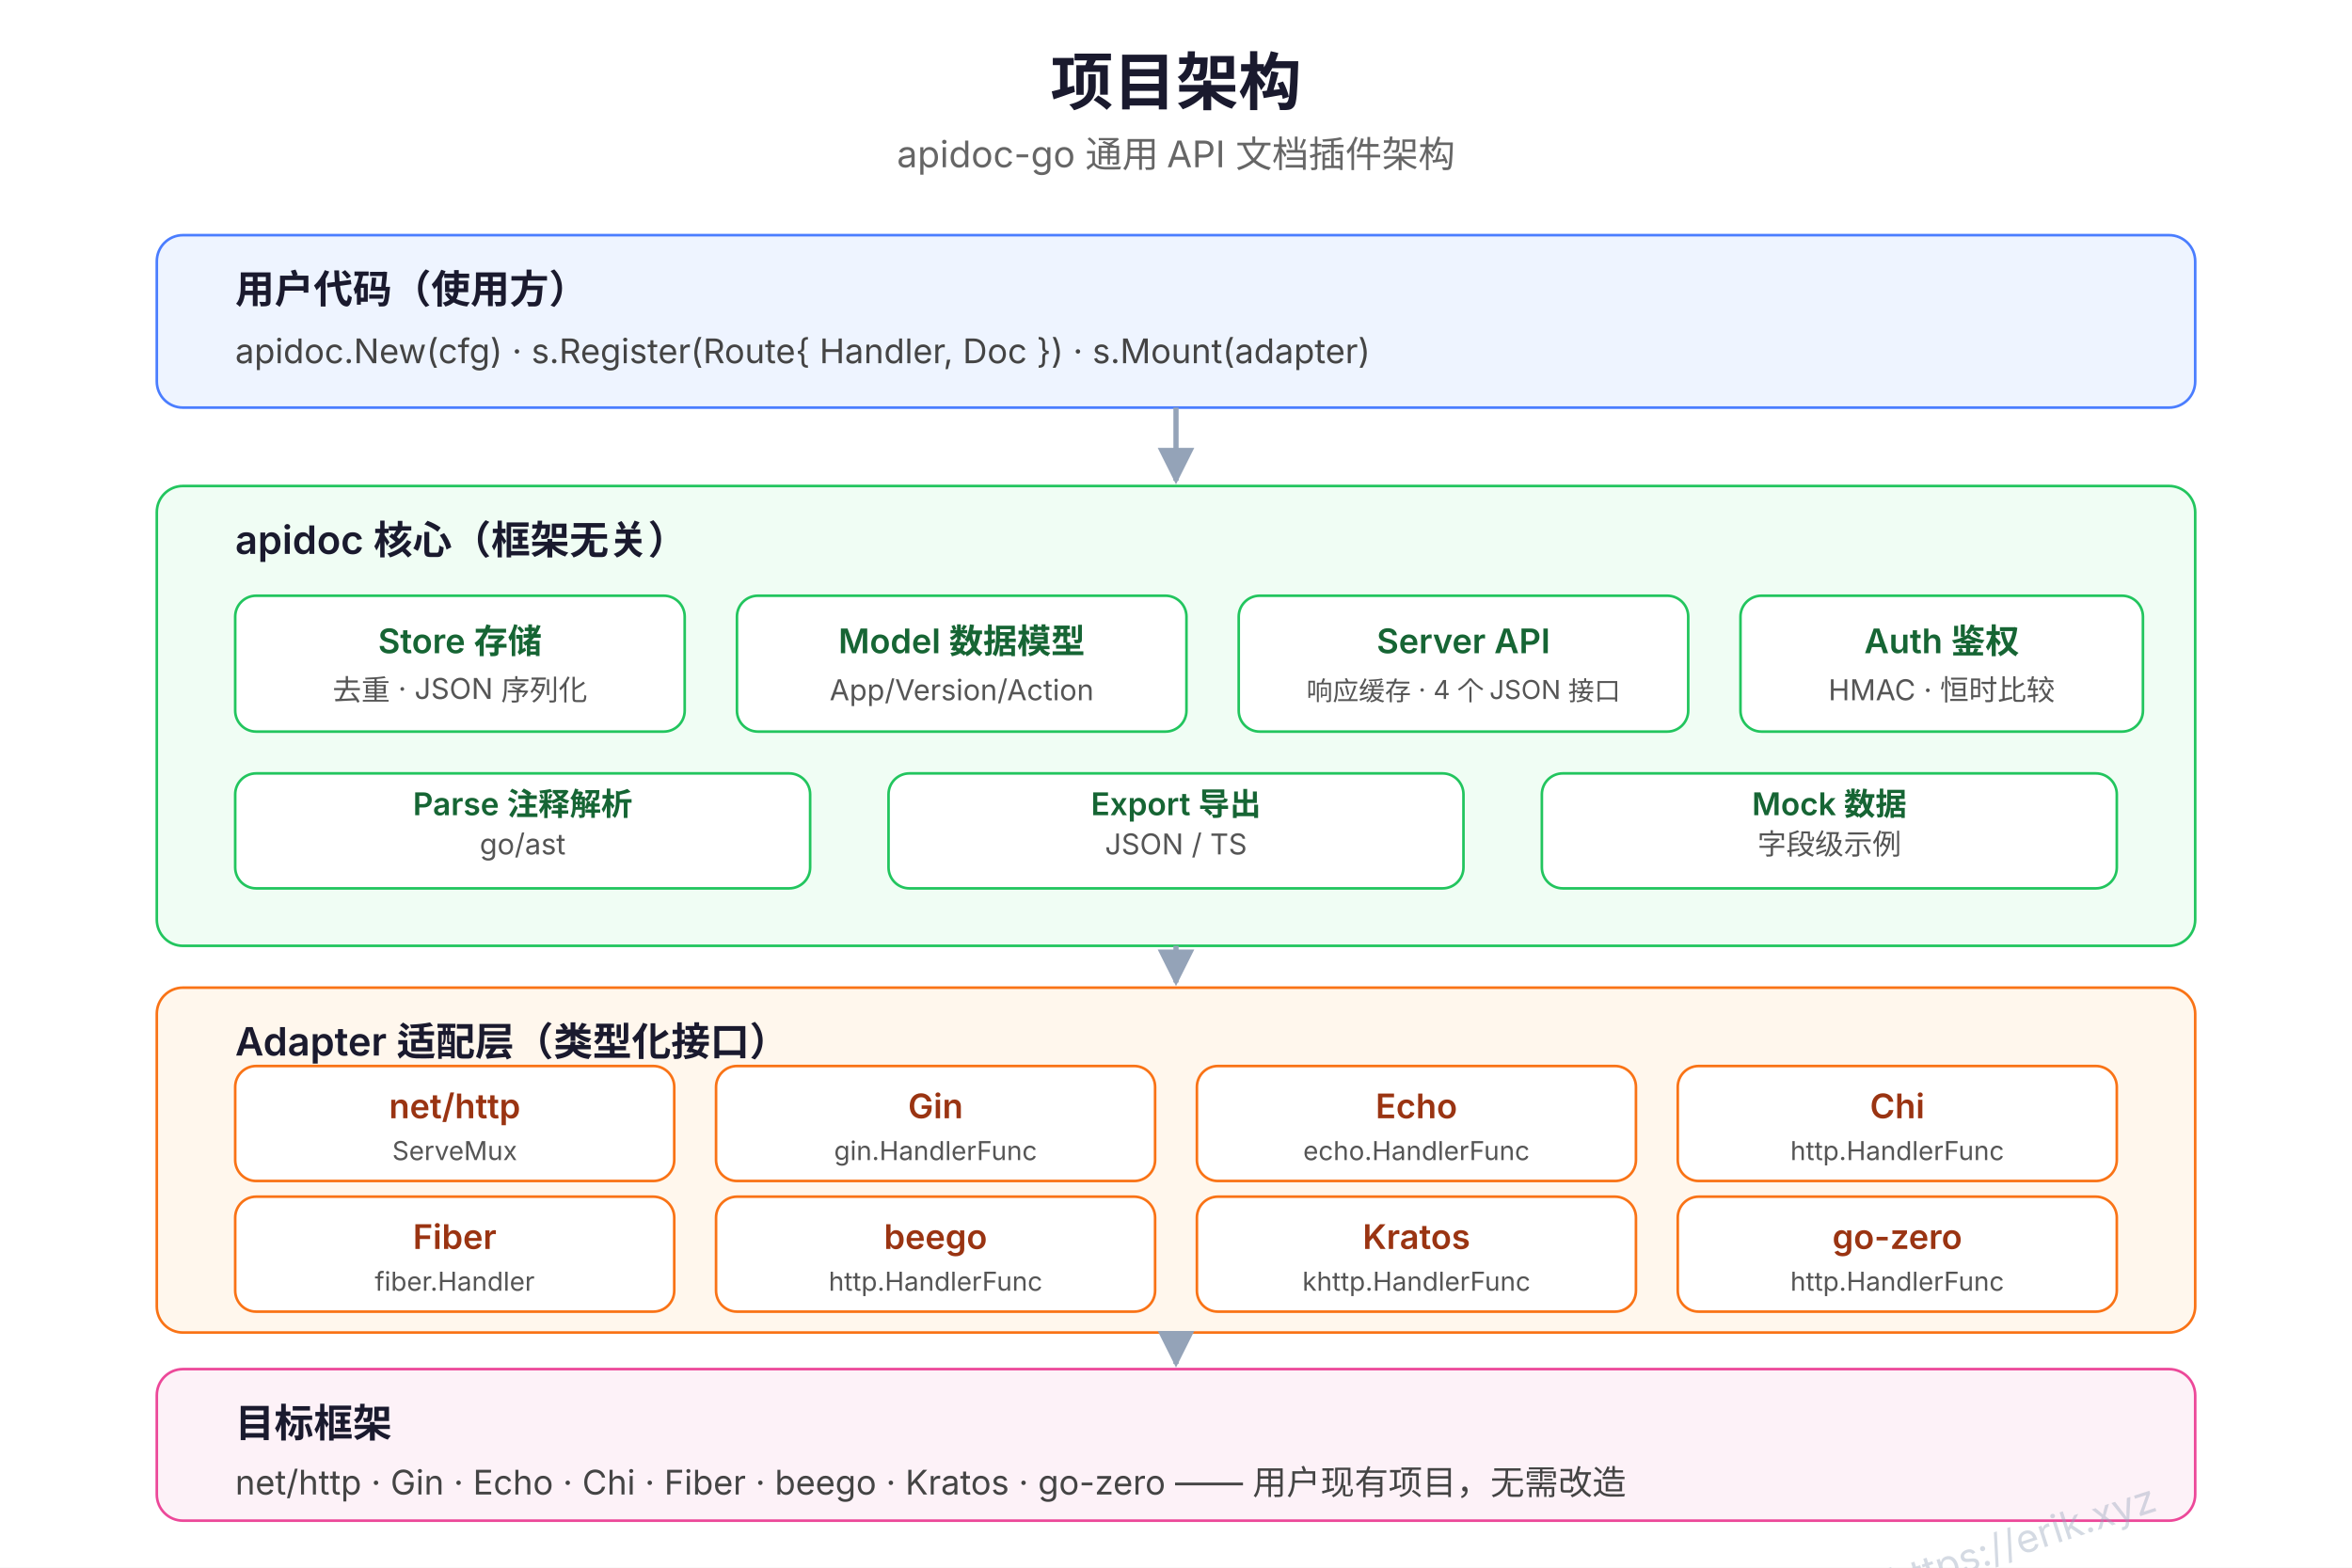
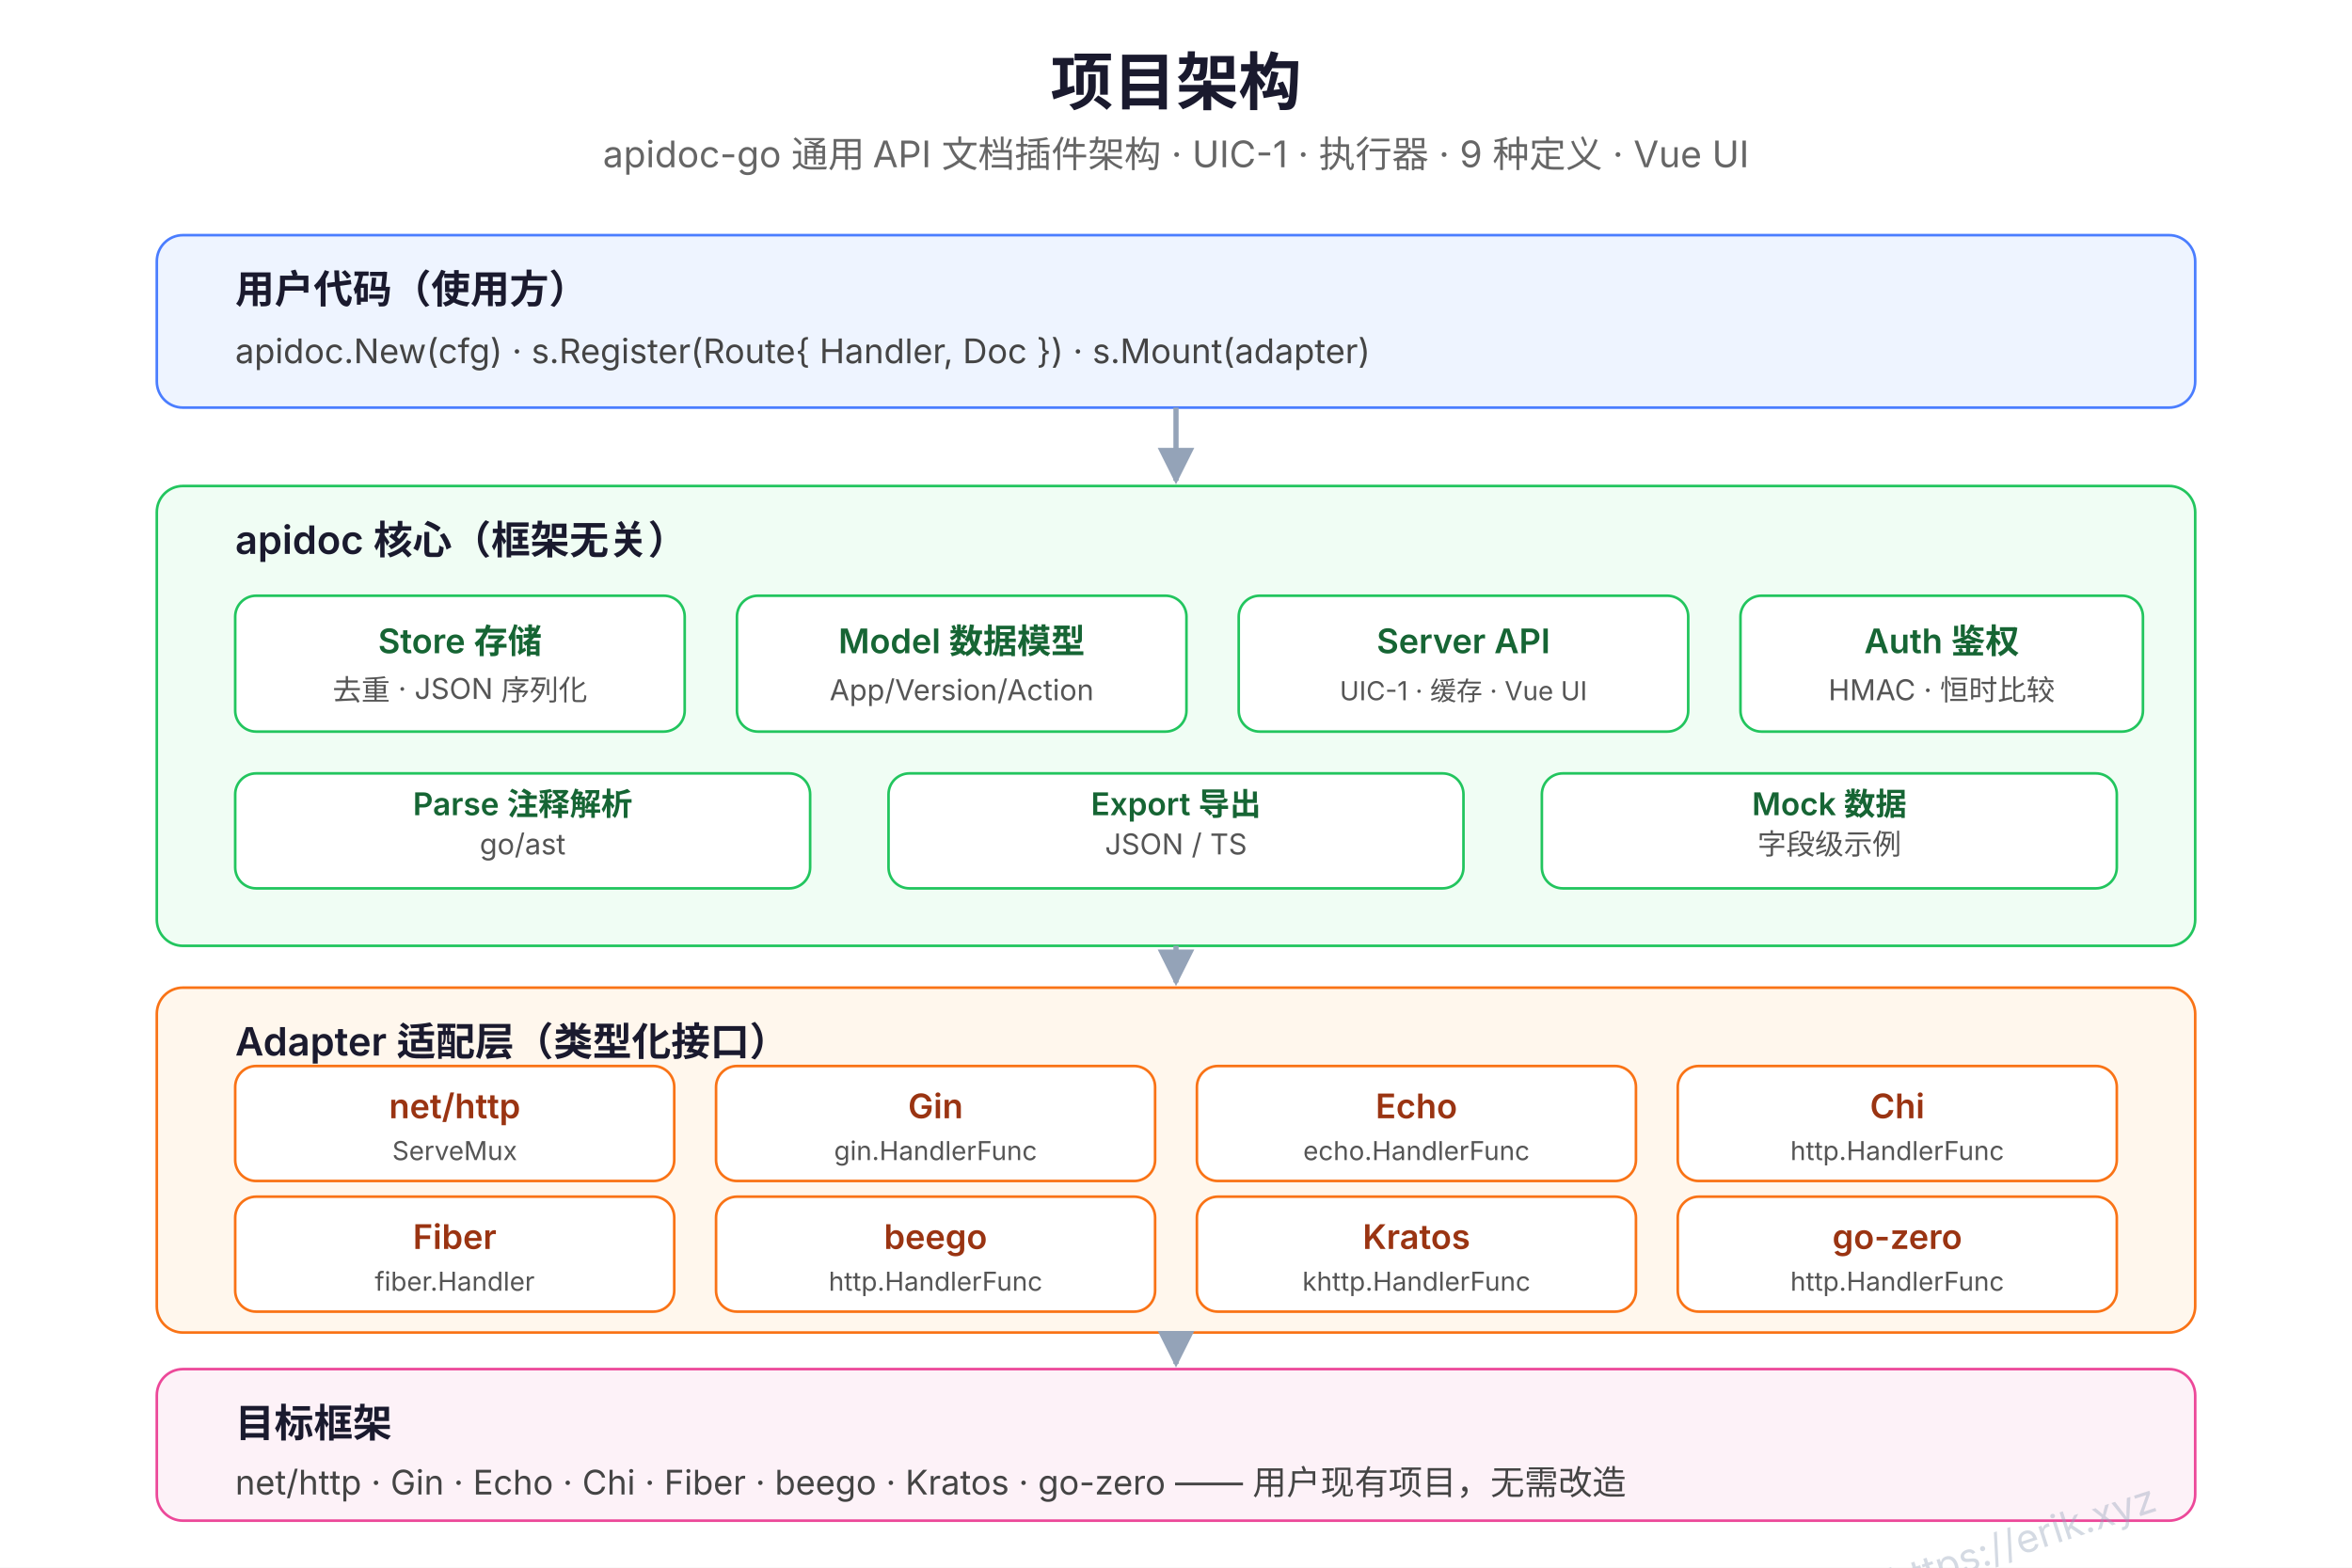
<svg xmlns="http://www.w3.org/2000/svg" viewBox="0 0 900 600" font-family="system-ui, -apple-system, 'Segoe UI', 'PingFang SC', sans-serif">
  <rect width="900" height="600" fill="#ffffff" />
  <text x="450" y="40" text-anchor="middle" font-size="24" font-weight="700" fill="#1a1a2e">项目架构</text>
-   <text x="450" y="64" text-anchor="middle" font-size="14" fill="#666">apidoc-go 通用 API 文档插件架构</text>
+   <text x="450" y="64" text-anchor="middle" font-size="14" fill="#666">apidoc-go 通用 API 文档插件架构 · UIC-1 · 执行器 · 9 种定义 · Vue UI</text>
  <defs>
    <marker id="arrow" viewBox="0 0 10 10" refX="9" refY="5" markerWidth="7" markerHeight="7" orient="auto-start-reverse">
      <path d="M 0 0 L 10 5 L 0 10 z" fill="#94a3b8" />
    </marker>
  </defs>
  <rect x="60" y="90" width="780" height="66" rx="10" fill="#eef4ff" stroke="#4a7dff" />
  <text x="90" y="116" font-size="15" font-weight="600" fill="#1a1a2e">用户代码（使用方）</text>
  <text x="90" y="139" font-size="13" fill="#444">apidoc.New(cfg) · s.Register(Route{ Handler, Doc }) · s.Mount(adapter)</text>
  <rect x="60" y="186" width="780" height="176" rx="10" fill="#f0fdf4" stroke="#22c55e" />
  <text x="90" y="212" font-size="15" font-weight="600" fill="#1a1a2e">apidoc 核心（框架无关）</text>
  <rect x="90" y="228" width="172" height="52" rx="8" fill="#ffffff" stroke="#22c55e" />
  <text x="176" y="250" text-anchor="middle" font-size="13" font-weight="600" fill="#166534">Store 存储</text>
  <text x="176" y="268" text-anchor="middle" font-size="11" fill="#555">去重 · JSON 序列化</text>
  <rect x="282" y="228" width="172" height="52" rx="8" fill="#ffffff" stroke="#22c55e" />
  <text x="368" y="250" text-anchor="middle" font-size="13" font-weight="600" fill="#166534">Model 数据模型</text>
  <text x="368" y="268" text-anchor="middle" font-size="11" fill="#555">App/Version/Action</text>
  <rect x="474" y="228" width="172" height="52" rx="8" fill="#ffffff" stroke="#22c55e" />
  <text x="560" y="250" text-anchor="middle" font-size="13" font-weight="600" fill="#166534">Server API</text>
-   <text x="560" y="268" text-anchor="middle" font-size="10" fill="#555">响应缓存 · 4 个 JSON 接口</text>
+   <text x="560" y="268" text-anchor="middle" font-size="10" fill="#555">UIC-1 · 缓存 · Vue UI</text>
  <rect x="666" y="228" width="154" height="52" rx="8" fill="#ffffff" stroke="#22c55e" />
  <text x="743" y="250" text-anchor="middle" font-size="13" font-weight="600" fill="#166534">Auth 鉴权</text>
  <text x="743" y="268" text-anchor="middle" font-size="11" fill="#555">HMAC · 恒时比较</text>
  <rect x="90" y="296" width="220" height="44" rx="8" fill="#ffffff" stroke="#22c55e" />
  <text x="200" y="312" text-anchor="middle" font-size="12" font-weight="600" fill="#166534">Parse 注释解析</text>
  <text x="200" y="327" text-anchor="middle" font-size="11" fill="#555">go/ast</text>
  <rect x="340" y="296" width="220" height="44" rx="8" fill="#ffffff" stroke="#22c55e" />
  <text x="450" y="312" text-anchor="middle" font-size="12" font-weight="600" fill="#166534">Export 导出</text>
  <text x="450" y="327" text-anchor="middle" font-size="11" fill="#555">JSON / TS</text>
  <rect x="590" y="296" width="220" height="44" rx="8" fill="#ffffff" stroke="#22c55e" />
  <text x="700" y="312" text-anchor="middle" font-size="12" font-weight="600" fill="#166534">Mock 数据</text>
  <text x="700" y="327" text-anchor="middle" font-size="11" fill="#555">字段级示例</text>
  <rect x="60" y="378" width="780" height="132" rx="10" fill="#fff7ed" stroke="#f97316" />
  <text x="90" y="404" font-size="15" font-weight="600" fill="#1a1a2e">Adapter 适配层（类型化接口）</text>
  <rect x="90" y="408" width="168" height="44" rx="8" fill="#ffffff" stroke="#f97316" />
  <text x="174" y="428" text-anchor="middle" font-size="13" font-weight="600" fill="#9a3412">net/http</text>
  <text x="174" y="444" text-anchor="middle" font-size="10" fill="#555">ServeMux</text>
  <rect x="274" y="408" width="168" height="44" rx="8" fill="#ffffff" stroke="#f97316" />
  <text x="358" y="428" text-anchor="middle" font-size="13" font-weight="600" fill="#9a3412">Gin</text>
  <text x="358" y="444" text-anchor="middle" font-size="10" fill="#555">gin.HandlerFunc</text>
  <rect x="458" y="408" width="168" height="44" rx="8" fill="#ffffff" stroke="#f97316" />
  <text x="542" y="428" text-anchor="middle" font-size="13" font-weight="600" fill="#9a3412">Echo</text>
  <text x="542" y="444" text-anchor="middle" font-size="10" fill="#555">echo.HandlerFunc</text>
  <rect x="642" y="408" width="168" height="44" rx="8" fill="#ffffff" stroke="#f97316" />
  <text x="726" y="428" text-anchor="middle" font-size="13" font-weight="600" fill="#9a3412">Chi</text>
  <text x="726" y="444" text-anchor="middle" font-size="10" fill="#555">http.HandlerFunc</text>
  <rect x="90" y="458" width="168" height="44" rx="8" fill="#ffffff" stroke="#f97316" />
  <text x="174" y="478" text-anchor="middle" font-size="13" font-weight="600" fill="#9a3412">Fiber</text>
  <text x="174" y="494" text-anchor="middle" font-size="10" fill="#555">fiber.Handler</text>
  <rect x="274" y="458" width="168" height="44" rx="8" fill="#ffffff" stroke="#f97316" />
  <text x="358" y="478" text-anchor="middle" font-size="13" font-weight="600" fill="#9a3412">beego</text>
  <text x="358" y="494" text-anchor="middle" font-size="10" fill="#555">http.HandlerFunc</text>
  <rect x="458" y="458" width="168" height="44" rx="8" fill="#ffffff" stroke="#f97316" />
  <text x="542" y="478" text-anchor="middle" font-size="13" font-weight="600" fill="#9a3412">Kratos</text>
  <text x="542" y="494" text-anchor="middle" font-size="10" fill="#555">khttp.HandlerFunc</text>
  <rect x="642" y="458" width="168" height="44" rx="8" fill="#ffffff" stroke="#f97316" />
  <text x="726" y="478" text-anchor="middle" font-size="13" font-weight="600" fill="#9a3412">go-zero</text>
  <text x="726" y="494" text-anchor="middle" font-size="10" fill="#555">http.HandlerFunc</text>
  <rect x="60" y="524" width="780" height="58" rx="10" fill="#fdf2f8" stroke="#ec4899" />
  <text x="90" y="550" font-size="15" font-weight="600" fill="#1a1a2e">目标框架</text>
  <text x="90" y="572" font-size="13" fill="#444">net/http · Gin · Echo · Chi · Fiber · beego · Kratos · go-zero —— 用户现有项目，无需改造</text>
  <line x1="450" y1="156" x2="450" y2="184" stroke="#94a3b8" stroke-width="2" marker-end="url(#arrow)" />
  <line x1="450" y1="362" x2="450" y2="376" stroke="#94a3b8" stroke-width="2" marker-end="url(#arrow)" />
  <line x1="450" y1="510" x2="450" y2="522" stroke="#94a3b8" stroke-width="2" marker-end="url(#arrow)" />
  <g opacity="0.4">
    <text x="826" y="578" font-size="15" fill="#94a3b8" text-anchor="end" transform="rotate(-18 826 578)">https://erik.xyz</text>
  </g>
</svg>
